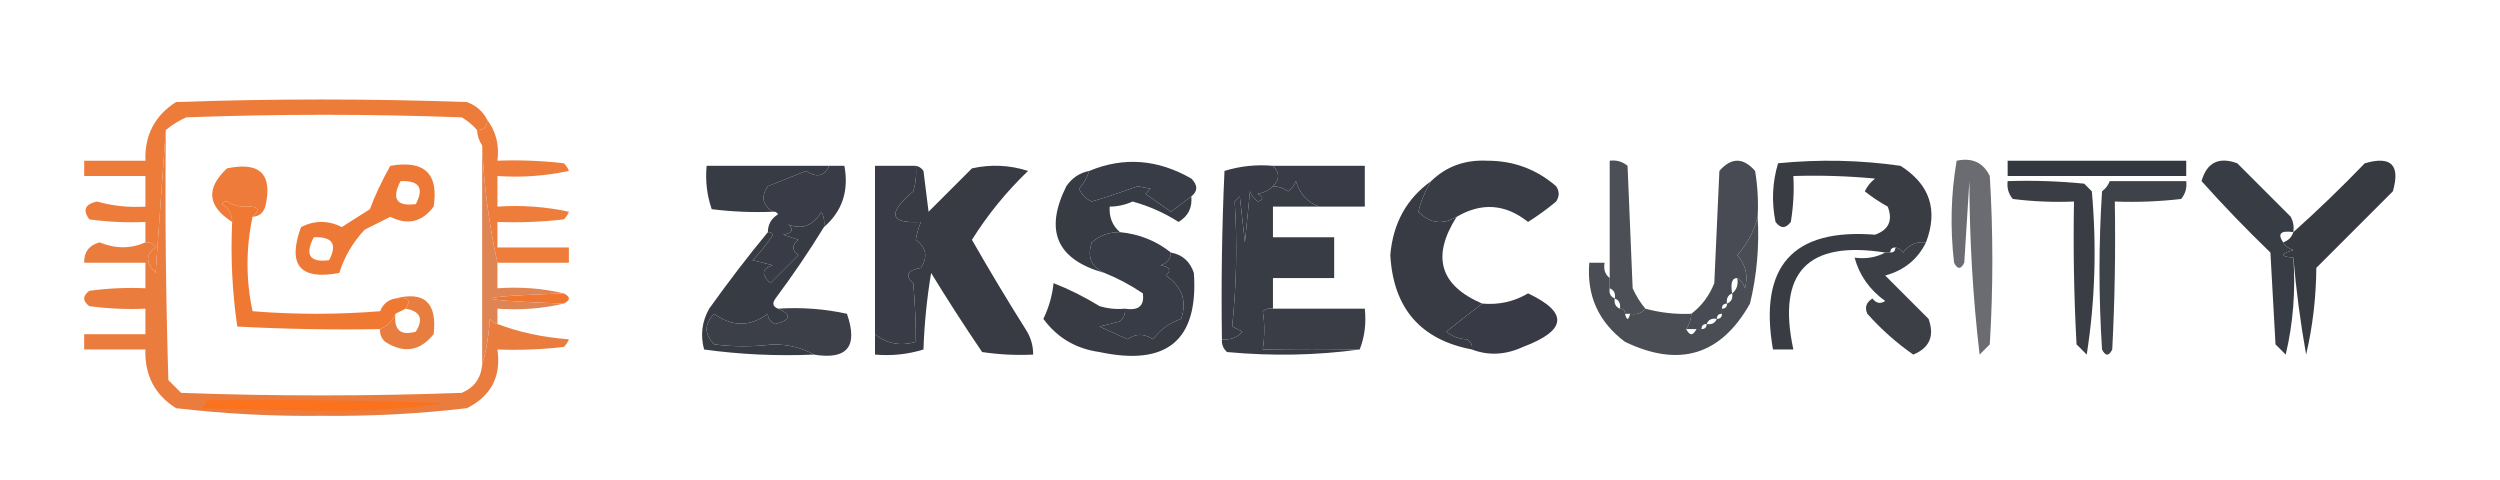
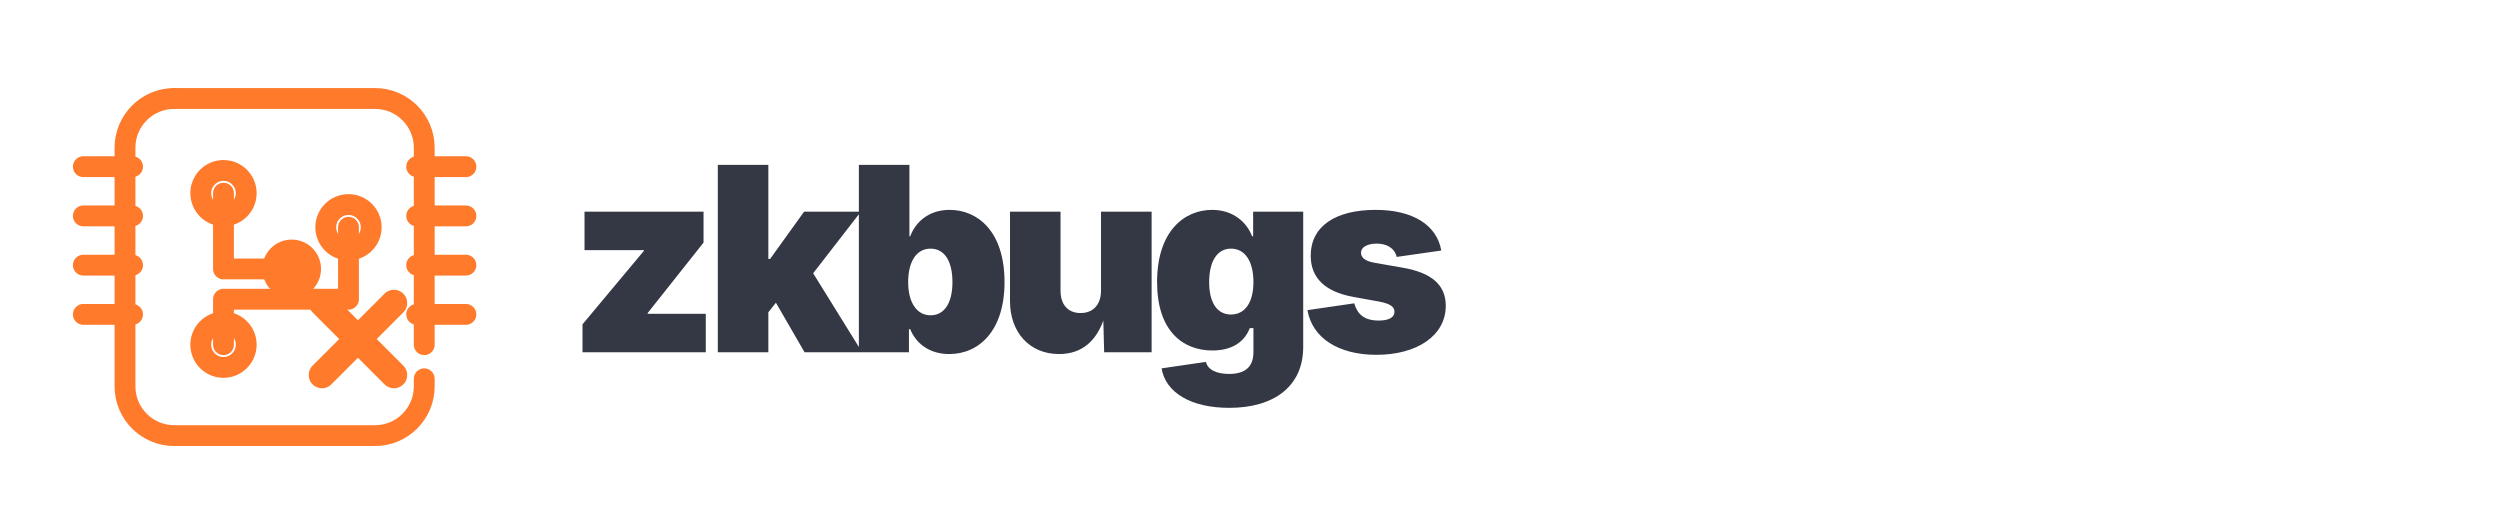
- <svg xmlns="http://www.w3.org/2000/svg" version="1.1" width="490px" height="94px" style="shape-rendering:geometricPrecision; text-rendering:geometricPrecision; image-rendering:optimizeQuality; fill-rule:evenodd; clip-rule:evenodd">
-   <g>
-     <path style="opacity:0.973" fill="#ed7935" d="M 95.5,23.5 C 95.5,24.833 94.833,25.5 93.5,25.5C 92.691,24.531 91.691,23.698 90.5,23C 72.5,22.333 54.5,22.333 36.5,23C 35.016,23.662 33.683,24.495 32.5,25.5C 31.833,34.675 31.167,44.009 30.5,53.5C 28.522,51.469 28.522,49.803 30.5,48.5C 30.043,47.703 29.376,47.369 28.5,47.5C 28.5,46.167 28.5,44.833 28.5,43.5C 24.818,43.665 21.152,43.499 17.5,43C 16.159,41.173 16.659,40.007 19,39.5C 22.105,40.367 25.272,40.701 28.5,40.5C 28.5,38.5 28.5,36.5 28.5,34.5C 24.5,34.5 20.5,34.5 16.5,34.5C 16.5,33.5 16.5,32.5 16.5,31.5C 20.5,31.5 24.5,31.5 28.5,31.5C 28.33,26.497 30.33,22.663 34.5,20C 53.5,19.333 72.5,19.333 91.5,20C 93.324,20.66 94.657,21.827 95.5,23.5 Z" />
+ <svg xmlns="http://www.w3.org/2000/svg" width="660" height="140" viewBox="0 0 660 140" role="img" aria-labelledby="title desc">
+   <defs>
+     <style>
+       .orange{stroke:#ff7a2b;fill:none;stroke-linecap:round;stroke-linejoin:round}
+       .dark{fill:#343844}
+       .word{font-family:'Arial Black','Montserrat ExtraBold','Inter Black',system-ui,sans-serif;font-weight:900;letter-spacing:-4px}
+     </style>
+   </defs>
+   <g transform="translate(22 26)" stroke-width="5.5">
+     <path class="orange" d="M0 18h13M0 31h13M0 44h13M0 57h13" />
+     <path class="orange" d="M88 18h13M88 31h13M88 44h13M88 57h13" />
+     <path class="orange" d="M24 0h53a13 13 0 0 1 13 13v52" />
+     <path class="orange" d="M90 74v2a13 13 0 0 1-13 13H24a13 13 0 0 1-13-13V13A13 13 0 0 1 24 0" />
+     <path class="orange" d="M37 25v20h18" />
+     <path class="orange" d="M37 65V53h33V34" />
+     <circle class="orange" cx="37" cy="25" r="6" />
+     <circle class="orange" cx="37" cy="65" r="6" />
+     <circle class="orange" cx="70" cy="34" r="6" />
+     <circle class="orange" cx="55" cy="45" r="5" />
+     <path class="orange" d="M63 54l19 19M82 54L63 73" stroke-width="7" />
  </g>
-   <g>
-     <path style="opacity:1" fill="#383c47" d="M 233.5,38.5 C 232.185,39.476 230.852,40.476 229.5,41.5C 227.833,40.333 226.167,39.167 224.5,38C 224.833,37.667 225.167,37.333 225.5,37C 224.667,36.833 223.833,36.667 223,36.5C 219.721,37.691 216.721,38.691 214,39.5C 212.842,39.002 212.009,38.169 211.5,37C 212.429,35.923 213.096,34.756 213.5,33.5C 220.236,30.705 226.903,31.205 233.5,35C 234.791,36.292 234.791,37.458 233.5,38.5 Z" />
-   </g>
-   <g>
-     <path style="opacity:0.998" fill="#393c46" d="M 249.5,32.5 C 255.5,32.5 261.5,32.5 267.5,32.5C 267.5,35.167 267.5,37.833 267.5,40.5C 264.5,40.5 261.5,40.5 258.5,40.5C 256.24,39.637 254.74,37.97 254,35.5C 253.692,36.308 253.192,36.975 252.5,37.5C 251.583,36.873 250.583,36.539 249.5,36.5C 250.833,35.167 250.833,33.833 249.5,32.5 Z" />
-   </g>
-   <g>
-     <path style="opacity:1" fill="#393b45" d="M 285.5,42.5 C 282.745,44.125 280.245,43.792 278,41.5C 278.483,39.463 279.316,37.463 280.5,35.5C 283.483,32.614 287.149,31.28 291.5,31.5C 296.642,31.491 301.142,33.158 305,36.5C 305.667,37.5 305.667,38.5 305,39.5C 303.255,40.956 301.422,42.289 299.5,43.5C 295.051,39.959 290.384,39.626 285.5,42.5 Z" />
-   </g>
-   <g>
-     <path style="opacity:0.999" fill="#33373f" d="M 393.5,31.5 C 405.167,31.5 416.833,31.5 428.5,31.5C 428.5,32.5 428.5,33.5 428.5,34.5C 416.833,34.5 405.167,34.5 393.5,34.5C 393.5,33.5 393.5,32.5 393.5,31.5 Z" />
-   </g>
-   <g>
-     <path style="opacity:1" fill="#ee7b39" d="M 49.5,42.5 C 51.031,41.075 50.698,40.409 48.5,40.5C 50.261,36.43 49.094,35.097 45,36.5C 44.517,37.448 44.35,38.448 44.5,39.5C 44.062,39.435 43.728,39.601 43.5,40C 44.823,40.816 45.489,41.983 45.5,43.5C 40.645,40.398 40.311,36.898 44.5,33C 50.981,31.643 53.481,34.143 52,40.5C 51.583,41.756 50.75,42.423 49.5,42.5 Z M 48.5,40.5 C 47.041,40.567 45.708,40.234 44.5,39.5C 44.35,38.448 44.517,37.448 45,36.5C 49.094,35.097 50.261,36.43 48.5,40.5 Z" />
-   </g>
-   <g>
-     <path style="opacity:1" fill="#393c46" d="M 162.5,32.5 C 163.5,32.5 164.5,32.5 165.5,32.5C 166.413,37.41 165.079,41.41 161.5,44.5C 161.649,43.448 161.483,42.448 161,41.5C 159.388,44.237 157.222,45.07 154.5,44C 155.634,45.016 155.301,45.683 153.5,46C 154.5,46.333 155.5,46.667 156.5,47C 155.167,48 155.167,49 156.5,50C 154.64,51.86 152.806,53.694 151,55.5C 149.148,53.77 149.314,52.604 151.5,52C 150.167,51.667 148.833,51.333 147.5,51C 149.008,49.493 150.341,47.827 151.5,46C 151.272,45.601 150.938,45.435 150.5,45.5C 150.511,43.983 151.177,42.816 152.5,42C 152.272,41.601 151.938,41.435 151.5,41.5C 149.429,40.213 149.096,38.547 150.5,36.5C 153,35.5 155.5,34.5 158,33.5C 160.087,34.895 161.587,34.562 162.5,32.5 Z" />
-   </g>
-   <g>
-     <path style="opacity:1" fill="#ee7c3a" d="M 95.5,23.5 C 97.223,25.78 97.889,28.447 97.5,31.5C 101.846,31.334 106.179,31.501 110.5,32C 110.957,32.414 111.291,32.914 111.5,33.5C 106.88,34.493 102.214,34.827 97.5,34.5C 97.5,36.5 97.5,38.5 97.5,40.5C 102.214,40.173 106.88,40.507 111.5,41.5C 111.291,42.086 110.957,42.586 110.5,43C 106.179,43.499 101.846,43.666 97.5,43.5C 97.5,45.167 97.5,46.833 97.5,48.5C 102.167,48.5 106.833,48.5 111.5,48.5C 111.5,49.5 111.5,50.5 111.5,51.5C 106.833,51.5 102.167,51.5 97.5,51.5C 95.847,44.054 94.847,36.388 94.5,28.5C 93.89,27.609 93.557,26.609 93.5,25.5C 94.833,25.5 95.5,24.833 95.5,23.5 Z" />
-   </g>
-   <g>
-     <path style="opacity:1" fill="#373b44" d="M 162.5,32.5 C 161.587,34.562 160.087,34.895 158,33.5C 155.5,34.5 153,35.5 150.5,36.5C 149.096,38.547 149.429,40.213 151.5,41.5C 147.486,41.666 143.486,41.499 139.5,41C 138.556,38.281 138.223,35.447 138.5,32.5C 146.5,32.5 154.5,32.5 162.5,32.5 Z" />
-   </g>
-   <g>
-     <path style="opacity:0.92" fill="#383c44" d="M 344.5,42.5 C 343.832,45.245 342.499,47.745 340.5,50C 342.187,51.913 342.687,54.08 342,56.5C 341.722,55.584 341.222,54.917 340.5,54.5C 339.493,54.452 339.16,55.452 339.5,57.5C 338.662,57.842 338.328,58.508 338.5,59.5C 337.833,59.5 337.5,59.833 337.5,60.5C 337.5,60.833 337.5,61.167 337.5,61.5C 336.833,61.5 336.5,61.833 336.5,62.5C 335.508,62.328 334.842,62.662 334.5,63.5C 333.833,63.5 333.5,63.833 333.5,64.5C 333.167,64.5 332.833,64.5 332.5,64.5C 331.833,64.5 331.167,64.5 330.5,64.5C 331.11,63.609 331.443,62.609 331.5,61.5C 333.521,59.968 335.021,57.968 336,55.5C 336.333,48.167 336.667,40.833 337,33.5C 339.333,30.833 341.667,30.833 344,33.5C 344.498,36.482 344.665,39.482 344.5,42.5 Z" />
-   </g>
-   <g>
-     <path style="opacity:0.996" fill="#363940" d="M 449.5,50.5 C 446.903,50.279 446.903,49.779 449.5,49C 448.584,48.722 447.918,48.222 447.5,47.5C 448.5,47.167 449.167,46.5 449.5,45.5C 454.298,41.203 458.965,36.703 463.5,32C 468.667,30.5 470.5,32.333 469,37.5C 464,42.5 459,47.5 454,52.5C 453.953,58.341 453.286,64.008 452,69.5C 450.873,63.157 450.04,56.823 449.5,50.5 Z" />
-   </g>
-   <g>
-     <path style="opacity:1" fill="#373b43" d="M 213.5,33.5 C 213.096,34.756 212.429,35.923 211.5,37C 212.009,38.169 212.842,39.002 214,39.5C 216.721,38.691 219.721,37.691 223,36.5C 223.833,36.667 224.667,36.833 225.5,37C 225.167,37.333 224.833,37.667 224.5,38C 226.167,39.167 227.833,40.333 229.5,41.5C 230.852,40.476 232.185,39.476 233.5,38.5C 233.709,40.714 232.876,42.381 231,43.5C 228.215,41.723 225.215,40.39 222,39.5C 220.56,40.148 219.06,40.481 217.5,40.5C 217.365,42.554 218.032,44.221 219.5,45.5C 217.371,45.484 215.538,46.151 214,47.5C 213.034,50.34 213.867,52.34 216.5,53.5C 207.135,50.915 204.635,45.248 209,36.5C 210.129,34.859 211.629,33.859 213.5,33.5 Z" />
-   </g>
-   <g>
-     <path style="opacity:1" fill="#383c44" d="M 258.5,40.5 C 255.5,40.5 252.5,40.5 249.5,40.5C 249.5,42.5 249.5,44.5 249.5,46.5C 253.5,46.5 257.5,46.5 261.5,46.5C 261.5,49.167 261.5,51.833 261.5,54.5C 257.5,54.5 253.5,54.5 249.5,54.5C 249.5,56.5 249.5,58.5 249.5,60.5C 248.761,60.369 248.094,60.536 247.5,61C 247.892,63.354 247.892,65.854 247.5,68.5C 254.044,68.397 260.377,68.397 266.5,68.5C 258.01,69.657 249.343,69.824 240.5,69C 239.748,68.329 239.414,67.496 239.5,66.5C 241.103,66.688 242.437,66.188 243.5,65C 242.833,64.667 242.167,64.333 241.5,64C 242.362,55.894 242.528,47.727 242,39.5C 242.333,39.167 242.667,38.833 243,38.5C 243.333,41.5 243.667,44.5 244,47.5C 244.333,44.167 244.667,40.833 245,37.5C 245.308,38.308 245.808,38.975 246.5,39.5C 247.696,39.154 247.696,38.654 246.5,38C 247.737,37.768 248.737,37.268 249.5,36.5C 250.583,36.539 251.583,36.873 252.5,37.5C 253.192,36.975 253.692,36.308 254,35.5C 254.74,37.97 256.24,39.637 258.5,40.5 Z" />
-   </g>
-   <g>
-     <path style="opacity:1" fill="#383b44" d="M 280.5,35.5 C 279.316,37.463 278.483,39.463 278,41.5C 280.245,43.792 282.745,44.125 285.5,42.5C 280.541,50.281 282.208,55.948 290.5,59.5C 288.228,61.239 285.895,63.073 283.5,65C 284.678,65.967 286.011,66.467 287.5,66.5C 288.298,66.957 288.631,67.624 288.5,68.5C 278.422,66.58 273.088,60.413 272.5,50C 273.024,43.768 275.691,38.934 280.5,35.5 Z" />
-   </g>
-   <g>
-     <path style="opacity:0.992" fill="#383a43" d="M 377.5,47.5 C 375.61,47.297 374.11,47.963 373,49.5C 372.617,48.944 372.117,48.611 371.5,48.5C 370.833,48.5 370.5,48.833 370.5,49.5C 370.167,49.5 369.833,49.5 369.5,49.5C 354.249,47.084 348.249,53.417 351.5,68.5C 350.167,68.5 348.833,68.5 347.5,68.5C 344.68,52.224 351.347,44.724 367.5,46C 370.2,45.051 371.033,43.218 370,40.5C 368.414,39.624 366.914,38.624 365.5,37.5C 365.977,36.522 366.643,35.689 367.5,35C 362.177,34.501 356.844,34.334 351.5,34.5C 351.665,37.518 351.498,40.518 351,43.5C 350,44.833 349,44.833 348,43.5C 347.207,39.577 347.374,35.744 348.5,32C 356.549,31.198 364.549,31.365 372.5,32.5C 378.247,36.139 379.913,41.139 377.5,47.5 Z" />
-   </g>
-   <g>
-     <path style="opacity:1" fill="#383c44" d="M 449.5,45.5 C 447.007,45.131 446.34,45.797 447.5,47.5C 447.918,48.222 448.584,48.722 449.5,49C 446.903,49.779 446.903,50.279 449.5,50.5C 449.955,57.014 449.455,63.347 448,69.5C 447.333,68.833 446.667,68.167 446,67.5C 445.667,61.5 445.333,55.5 445,49.5C 440.318,44.985 435.818,40.319 431.5,35.5C 432.539,31.851 434.872,30.684 438.5,32C 442,35.5 445.5,39 449,42.5C 449.483,43.448 449.649,44.448 449.5,45.5 Z" />
-   </g>
-   <g>
-     <path style="opacity:1" fill="#383b44" d="M 179.5,32.5 C 180.117,32.611 180.617,32.944 181,33.5C 181.333,36.167 181.667,38.833 182,41.5C 184.833,38.667 187.667,35.833 190.5,33C 194.211,32.175 197.878,32.341 201.5,33.5C 197.252,37.576 193.585,42.076 190.5,47C 193.868,52.9 197.368,58.733 201,64.5C 202.009,66.025 202.509,67.692 202.5,69.5C 199.15,69.665 195.817,69.498 192.5,69C 189.042,63.918 185.709,58.752 182.5,53.5C 181.671,58.467 181.171,63.467 181,68.5C 177.943,69.451 174.777,69.784 171.5,69.5C 171.5,68.167 171.5,66.833 171.5,65.5C 173.836,67.391 176.502,67.891 179.5,67C 179.517,63.367 179.35,59.533 179,55.5C 177.299,53.976 177.799,52.976 180.5,52.5C 181.893,50.326 181.56,48.493 179.5,47C 179.665,45.883 179.998,44.716 180.5,43.5C 174.362,43.847 173.862,41.847 179,37.5C 179.494,35.866 179.66,34.199 179.5,32.5 Z" />
-   </g>
-   <g>
-     <path style="opacity:1" fill="#393c46" d="M 179.5,32.5 C 179.66,34.199 179.494,35.866 179,37.5C 173.862,41.847 174.362,43.847 180.5,43.5C 179.998,44.716 179.665,45.883 179.5,47C 181.56,48.493 181.893,50.326 180.5,52.5C 177.799,52.976 177.299,53.976 179,55.5C 179.35,59.533 179.517,63.367 179.5,67C 176.502,67.891 173.836,67.391 171.5,65.5C 171.5,54.5 171.5,43.5 171.5,32.5C 174.167,32.5 176.833,32.5 179.5,32.5 Z" />
-   </g>
-   <g>
-     <path style="opacity:1" fill="#ee7936" d="M 76.5,32.5 C 83.163,31.333 85.997,33.999 85,40.5C 82.736,43.52 79.903,44.187 76.5,42.5C 74.833,43.333 73.167,44.167 71.5,45C 69.191,47.43 67.525,50.263 66.5,53.5C 58.786,54.949 56.286,51.949 59,44.5C 61.667,43.167 64.333,43.167 67,44.5C 68.833,43.333 70.667,42.167 72.5,41C 73.477,38.351 74.811,35.518 76.5,32.5 Z M 78.5,35.5 C 82.161,35.35 83.161,36.85 81.5,40C 77.707,40.487 76.707,38.987 78.5,35.5 Z M 61.5,46.5 C 65.161,46.35 66.161,47.85 64.5,51C 60.707,51.487 59.707,49.987 61.5,46.5 Z" />
-   </g>
-   <g>
-     <path style="opacity:1" fill="#383c46" d="M 219.5,45.5 C 223.297,45.872 226.63,47.206 229.5,49.5C 229.423,50.75 228.756,51.583 227.5,52C 229.301,52.317 229.634,52.984 228.5,54C 231.695,56.194 232.695,59.027 231.5,62.5C 229.227,63.279 227.394,64.612 226,66.5C 224.27,65.351 222.604,65.351 221,66.5C 219.184,65.671 217.351,64.837 215.5,64C 216.833,63.667 218.167,63.333 219.5,63C 220.252,62.329 220.586,61.496 220.5,60.5C 223.166,60.934 224.333,59.934 224,57.5C 221.583,55.872 219.083,54.539 216.5,53.5C 213.867,52.34 213.034,50.34 214,47.5C 215.538,46.151 217.371,45.484 219.5,45.5 Z" />
-   </g>
-   <g>
-     <path style="opacity:0.911" fill="#3c3e46" d="M 322.5,60.5 C 321.791,61.404 320.791,61.737 319.5,61.5C 319.167,61.5 318.833,61.5 318.5,61.5C 318.5,60.833 318.167,60.5 317.5,60.5C 317.672,59.508 317.338,58.842 316.5,58.5C 316.672,57.508 316.338,56.842 315.5,56.5C 315.5,55.833 315.5,55.167 315.5,54.5C 315.5,46.833 315.5,39.167 315.5,31.5C 316.822,31.33 317.989,31.663 319,32.5C 319.333,40.5 319.667,48.5 320,56.5C 320.662,57.984 321.496,59.317 322.5,60.5 Z" />
-   </g>
-   <g>
-     <path style="opacity:0.976" fill="#373b42" d="M 377.5,47.5 C 375.866,50.832 373.199,52.998 369.5,54C 372.333,56.833 375.167,59.667 378,62.5C 379.206,65.847 378.206,68.18 375,69.5C 371.703,67.205 368.703,64.538 366,61.5C 365.437,60.275 365.77,59.275 367,58.5C 367.718,59.451 368.551,59.617 369.5,59C 366.436,56.793 364.436,53.959 363.5,50.5C 365.735,50.795 367.735,50.461 369.5,49.5C 369.833,49.5 370.167,49.5 370.5,49.5C 371.167,49.5 371.5,49.167 371.5,48.5C 372.117,48.611 372.617,48.944 373,49.5C 374.11,47.963 375.61,47.297 377.5,47.5 Z" />
-   </g>
-   <g>
-     <path style="opacity:0.752" fill="#3b3c43" d="M 383.5,31.5 C 386.547,30.855 388.713,31.855 390,34.5C 390.667,45.5 390.667,56.5 390,67.5C 389.333,68.167 388.667,68.833 388,69.5C 386.688,58.324 386.022,46.99 386,35.5C 385.667,40.833 385.333,46.167 385,51.5C 384.333,52.833 383.667,52.833 383,51.5C 382.208,44.753 382.374,38.086 383.5,31.5 Z" />
-   </g>
-   <g>
-     <path style="opacity:0.954" fill="#353941" d="M 413.5,35.5 C 418.5,35.5 423.5,35.5 428.5,35.5C 428.67,36.822 428.337,37.989 427.5,39C 423.179,39.499 418.846,39.666 414.5,39.5C 414.666,49.172 414.5,58.839 414,68.5C 413.333,69.833 412.667,69.833 412,68.5C 411.333,58.167 411.333,47.833 412,37.5C 412.717,36.956 413.217,36.289 413.5,35.5 Z" />
-   </g>
-   <g>
-     <path style="opacity:0.997" fill="#383b45" d="M 249.5,32.5 C 250.833,33.833 250.833,35.167 249.5,36.5C 248.737,37.268 247.737,37.768 246.5,38C 247.696,38.654 247.696,39.154 246.5,39.5C 245.808,38.975 245.308,38.308 245,37.5C 244.667,40.833 244.333,44.167 244,47.5C 243.667,44.5 243.333,41.5 243,38.5C 242.667,38.833 242.333,39.167 242,39.5C 242.528,47.727 242.362,55.894 241.5,64C 242.167,64.333 242.833,64.667 243.5,65C 242.437,66.188 241.103,66.688 239.5,66.5C 239.333,55.495 239.5,44.495 240,33.5C 243.057,32.55 246.223,32.216 249.5,32.5 Z" />
-   </g>
-   <g>
-     <path style="opacity:1" fill="#f17630" d="M 110.5,57.5 C 111.833,58.167 111.833,58.833 110.5,59.5C 91.833,58.833 91.833,58.167 110.5,57.5 Z" />
-   </g>
-   <g>
-     <path style="opacity:1" fill="#373b43" d="M 161.5,44.5 C 158.555,49.286 155.388,53.952 152,58.5C 151.308,59.437 151.475,60.103 152.5,60.5C 155.204,61.68 155.037,62.68 152,63.5C 150.989,63.108 150.489,62.441 150.5,61.5C 147,64.083 143.5,64.083 140,61.5C 138,63.5 138,65.5 140,67.5C 143.712,67.994 147.546,67.994 151.5,67.5C 154.59,67.522 157.257,68.188 159.5,69.5C 152.245,69.813 145.079,69.48 138,68.5C 137.245,65.697 137.578,63.03 139,60.5C 142.697,55.315 146.53,50.315 150.5,45.5C 150.938,45.435 151.272,45.601 151.5,46C 150.341,47.827 149.008,49.493 147.5,51C 148.833,51.333 150.167,51.667 151.5,52C 149.314,52.604 149.148,53.77 151,55.5C 152.806,53.694 154.64,51.86 156.5,50C 155.167,49 155.167,48 156.5,47C 155.5,46.667 154.5,46.333 153.5,46C 155.301,45.683 155.634,45.016 154.5,44C 157.222,45.07 159.388,44.237 161,41.5C 161.483,42.448 161.649,43.448 161.5,44.5 Z" />
-   </g>
-   <g>
-     <path style="opacity:1" fill="#e87d40" d="M 77.5,58.5 C 83.194,57.019 85.694,59.352 85,65.5C 82.321,68.835 79.155,69.335 75.5,67C 74.748,66.329 74.414,65.496 74.5,64.5C 75.9,63.9 76.9,62.9 77.5,61.5C 77.176,64.68 78.51,65.847 81.5,65C 83.056,62.499 82.389,60.999 79.5,60.5C 80.66,58.797 79.993,58.131 77.5,58.5 Z" />
-   </g>
-   <g>
-     <path style="opacity:1" fill="#ea7c3e" d="M 32.5,25.5 C 32.333,41.837 32.5,58.17 33,74.5C 33.833,75.333 34.667,76.167 35.5,77C 53.833,77.667 72.167,77.667 90.5,77C 92.928,75.982 94.261,74.148 94.5,71.5C 95.32,68.695 95.82,65.695 96,62.5C 96.383,63.056 96.883,63.389 97.5,63.5C 101.762,65.128 106.429,66.128 111.5,66.5C 111.291,67.086 110.957,67.586 110.5,68C 106.179,68.499 101.846,68.666 97.5,68.5C 98.26,73.814 96.26,77.647 91.5,80C 82.057,81.112 72.557,81.612 63,81.5C 53.443,81.612 43.943,81.112 34.5,80C 30.338,77.378 28.338,73.545 28.5,68.5C 24.5,68.5 20.5,68.5 16.5,68.5C 16.5,67.5 16.5,66.5 16.5,65.5C 20.5,65.5 24.5,65.5 28.5,65.5C 28.5,63.833 28.5,62.167 28.5,60.5C 24.818,60.665 21.152,60.499 17.5,60C 16.167,59 16.167,58 17.5,57C 21.152,56.501 24.818,56.335 28.5,56.5C 28.5,54.833 28.5,53.167 28.5,51.5C 24.5,51.5 20.5,51.5 16.5,51.5C 16.45,49.41 17.45,48.077 19.5,47.5C 22.635,48.783 25.635,48.783 28.5,47.5C 29.376,47.369 30.043,47.703 30.5,48.5C 28.522,49.803 28.522,51.469 30.5,53.5C 31.167,44.009 31.833,34.675 32.5,25.5 Z" />
-   </g>
-   <g>
-     <path style="opacity:1" fill="#df8453" d="M 94.5,28.5 C 94.847,36.388 95.847,44.054 97.5,51.5C 97.5,53.167 97.5,54.833 97.5,56.5C 102.032,56.182 106.366,56.515 110.5,57.5C 91.833,58.167 91.833,58.833 110.5,59.5C 106.366,60.485 102.032,60.818 97.5,60.5C 97.5,61.5 97.5,62.5 97.5,63.5C 96.883,63.389 96.383,63.056 96,62.5C 95.82,65.695 95.32,68.695 94.5,71.5C 94.5,57.167 94.5,42.833 94.5,28.5 Z" />
-   </g>
-   <g>
-     <path style="opacity:0.999" fill="#383b45" d="M 288.5,68.5 C 288.631,67.624 288.298,66.957 287.5,66.5C 286.011,66.467 284.678,65.967 283.5,65C 285.895,63.073 288.228,61.239 290.5,59.5C 293.765,59.792 296.765,59.125 299.5,57.5C 307.449,61.263 307.115,64.763 298.5,68C 295.074,69.576 291.74,69.742 288.5,68.5 Z" />
-   </g>
-   <g>
-     <path style="opacity:0.99" fill="#3a3d46" d="M 152.5,60.5 C 157.099,60.2 161.599,60.533 166,61.5C 168.232,67.911 166.065,70.578 159.5,69.5C 157.257,68.188 154.59,67.522 151.5,67.5C 147.546,67.994 143.712,67.994 140,67.5C 138,65.5 138,63.5 140,61.5C 143.5,64.083 147,64.083 150.5,61.5C 150.489,62.441 150.989,63.108 152,63.5C 155.037,62.68 155.204,61.68 152.5,60.5 Z" />
-   </g>
-   <g>
-     <path style="opacity:0.906" fill="#383b42" d="M 344.5,42.5 C 344.851,48.262 344.351,53.928 343,59.5C 337.308,69.617 329.141,72.117 318.5,67C 313.305,63.111 310.971,57.944 311.5,51.5C 312.5,51.5 313.5,51.5 314.5,51.5C 314.263,52.791 314.596,53.791 315.5,54.5C 315.5,55.167 315.5,55.833 315.5,56.5C 315.328,57.492 315.662,58.158 316.5,58.5C 316.328,59.492 316.662,60.158 317.5,60.5C 318.167,60.5 318.5,60.833 318.5,61.5C 318.833,62.833 319.167,62.833 319.5,61.5C 320.791,61.737 321.791,61.404 322.5,60.5C 325.43,61.299 328.43,61.632 331.5,61.5C 331.443,62.609 331.11,63.609 330.5,64.5C 331.167,65.833 331.833,65.833 332.5,64.5C 332.833,64.5 333.167,64.5 333.5,64.5C 334.167,64.5 334.5,64.167 334.5,63.5C 335.492,63.672 336.158,63.338 336.5,62.5C 337.167,62.5 337.5,62.167 337.5,61.5C 337.5,61.167 337.5,60.833 337.5,60.5C 338.167,60.5 338.5,60.167 338.5,59.5C 339.338,59.158 339.672,58.492 339.5,57.5C 340.404,56.791 340.737,55.791 340.5,54.5C 341.222,54.917 341.722,55.584 342,56.5C 342.687,54.08 342.187,51.913 340.5,50C 342.499,47.745 343.832,45.245 344.5,42.5 Z" />
-   </g>
-   <g>
-     <path style="opacity:1" fill="#ef7933" d="M 44.5,39.5 C 45.708,40.234 47.041,40.567 48.5,40.5C 50.698,40.409 51.031,41.075 49.5,42.5C 48.186,48.667 48.186,54.834 49.5,61C 57.833,61.667 66.167,61.667 74.5,61C 75.078,59.583 76.078,58.75 77.5,58.5C 79.993,58.131 80.66,58.797 79.5,60.5C 78.833,60.833 78.167,61.167 77.5,61.5C 76.9,62.9 75.9,63.9 74.5,64.5C 65.161,64.666 55.827,64.5 46.5,64C 45.521,57.255 45.188,50.422 45.5,43.5C 45.489,41.983 44.823,40.816 43.5,40C 43.728,39.601 44.062,39.435 44.5,39.5 Z" />
-   </g>
-   <g>
-     <path style="opacity:1" fill="#383b43" d="M 229.5,49.5 C 231.752,49.916 233.252,51.249 234,53.5C 234.911,66.668 228.745,71.835 215.5,69C 210.872,68.356 207.205,66.19 204.5,62.5C 205.577,60.271 206.244,57.937 206.5,55.5C 209.562,56.692 212.562,58.192 215.5,60C 217.134,60.493 218.801,60.66 220.5,60.5C 220.586,61.496 220.252,62.329 219.5,63C 218.167,63.333 216.833,63.667 215.5,64C 217.351,64.837 219.184,65.671 221,66.5C 222.604,65.351 224.27,65.351 226,66.5C 227.394,64.612 229.227,63.279 231.5,62.5C 232.695,59.027 231.695,56.194 228.5,54C 229.634,52.984 229.301,52.317 227.5,52C 228.756,51.583 229.423,50.75 229.5,49.5 Z" />
-   </g>
-   <g>
-     <path style="opacity:1" fill="#3a3d46" d="M 249.5,60.5 C 255.5,60.5 261.5,60.5 267.5,60.5C 267.806,63.385 267.473,66.052 266.5,68.5C 260.377,68.397 254.044,68.397 247.5,68.5C 247.892,65.854 247.892,63.354 247.5,61C 248.094,60.536 248.761,60.369 249.5,60.5 Z" />
-   </g>
-   <g>
-     <path style="opacity:1" fill="#3b3d44" d="M 393.5,35.5 C 398.511,35.334 403.511,35.501 408.5,36C 409,36.5 409.5,37 410,37.5C 410.973,48.325 410.64,58.992 409,69.5C 408.333,68.833 407.667,68.167 407,67.5C 406.5,58.173 406.334,48.839 406.5,39.5C 402.486,39.666 398.486,39.499 394.5,39C 393.663,37.989 393.33,36.822 393.5,35.5 Z" />
-   </g>
-   <g>
-     <path style="opacity:1" fill="#fc711b" d="M 40.5,78.5 C 56.17,78.333 71.837,78.5 87.5,79C 79.492,80.154 71.325,80.654 63,80.5C 55.167,80.333 47.333,80.167 39.5,80C 40.056,79.617 40.389,79.117 40.5,78.5 Z" />
-   </g>
+   <text x="150" y="93" class="dark word" font-size="68">zkbugs</text>
</svg>
